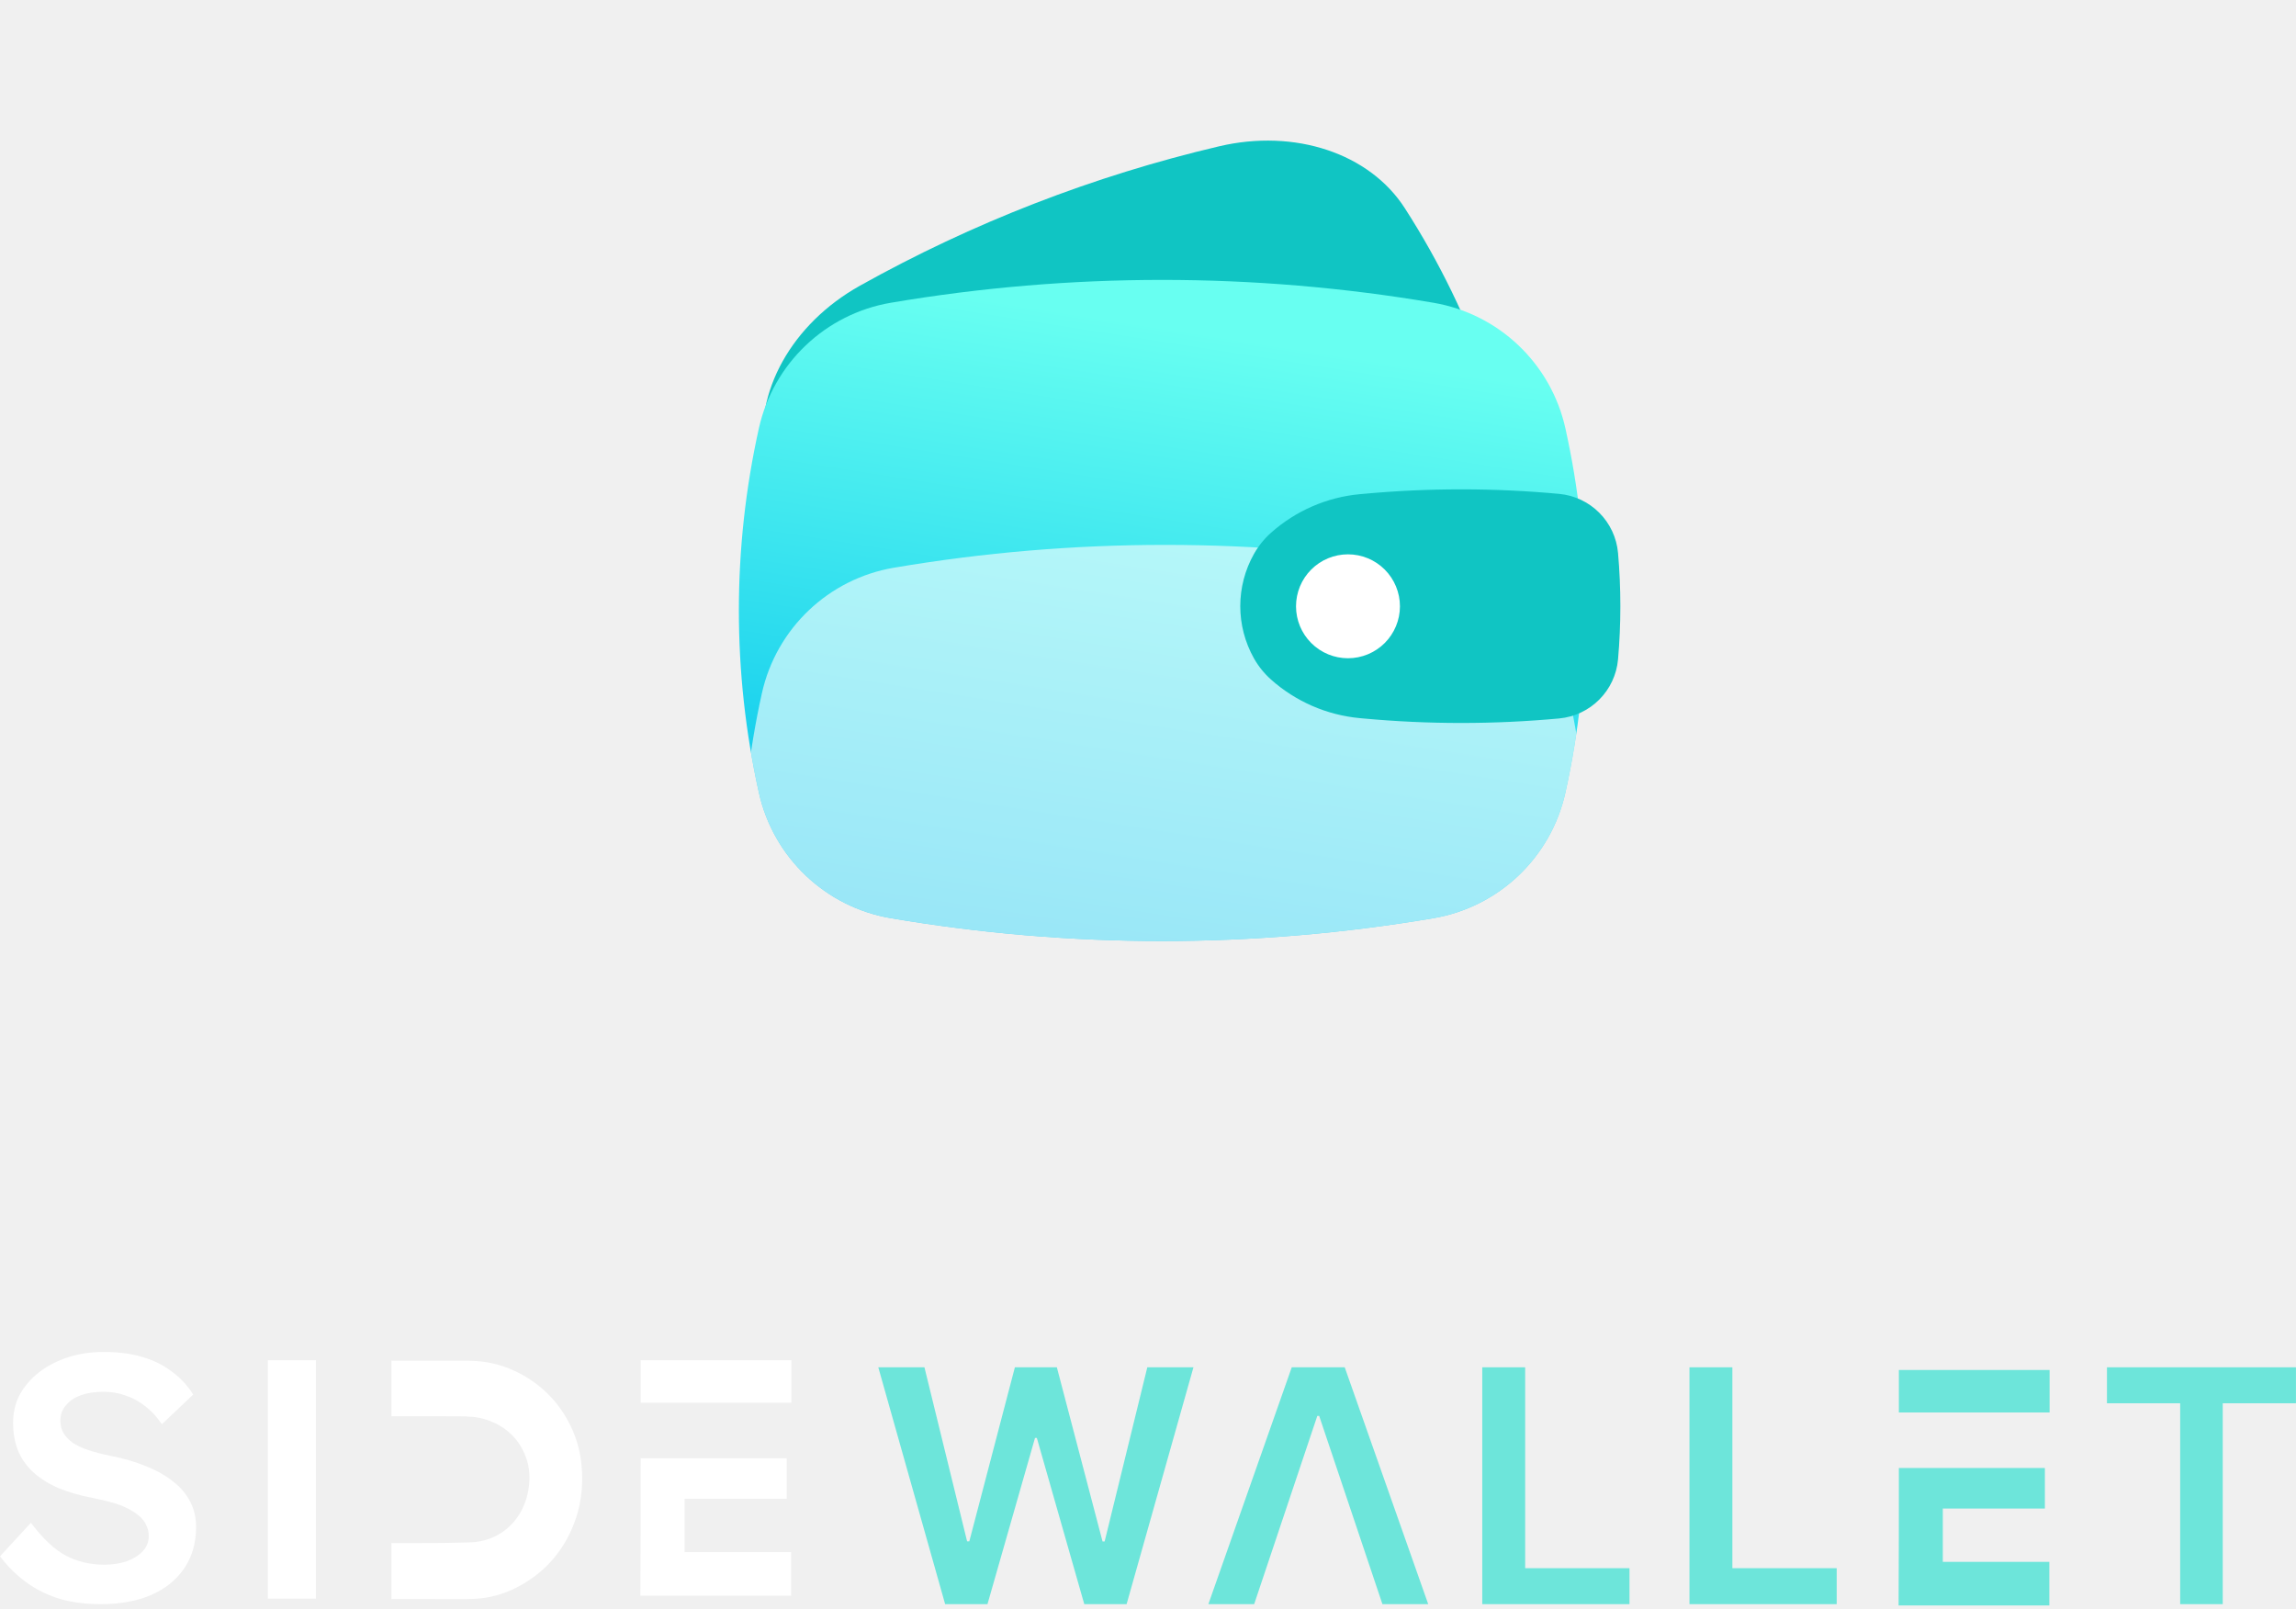
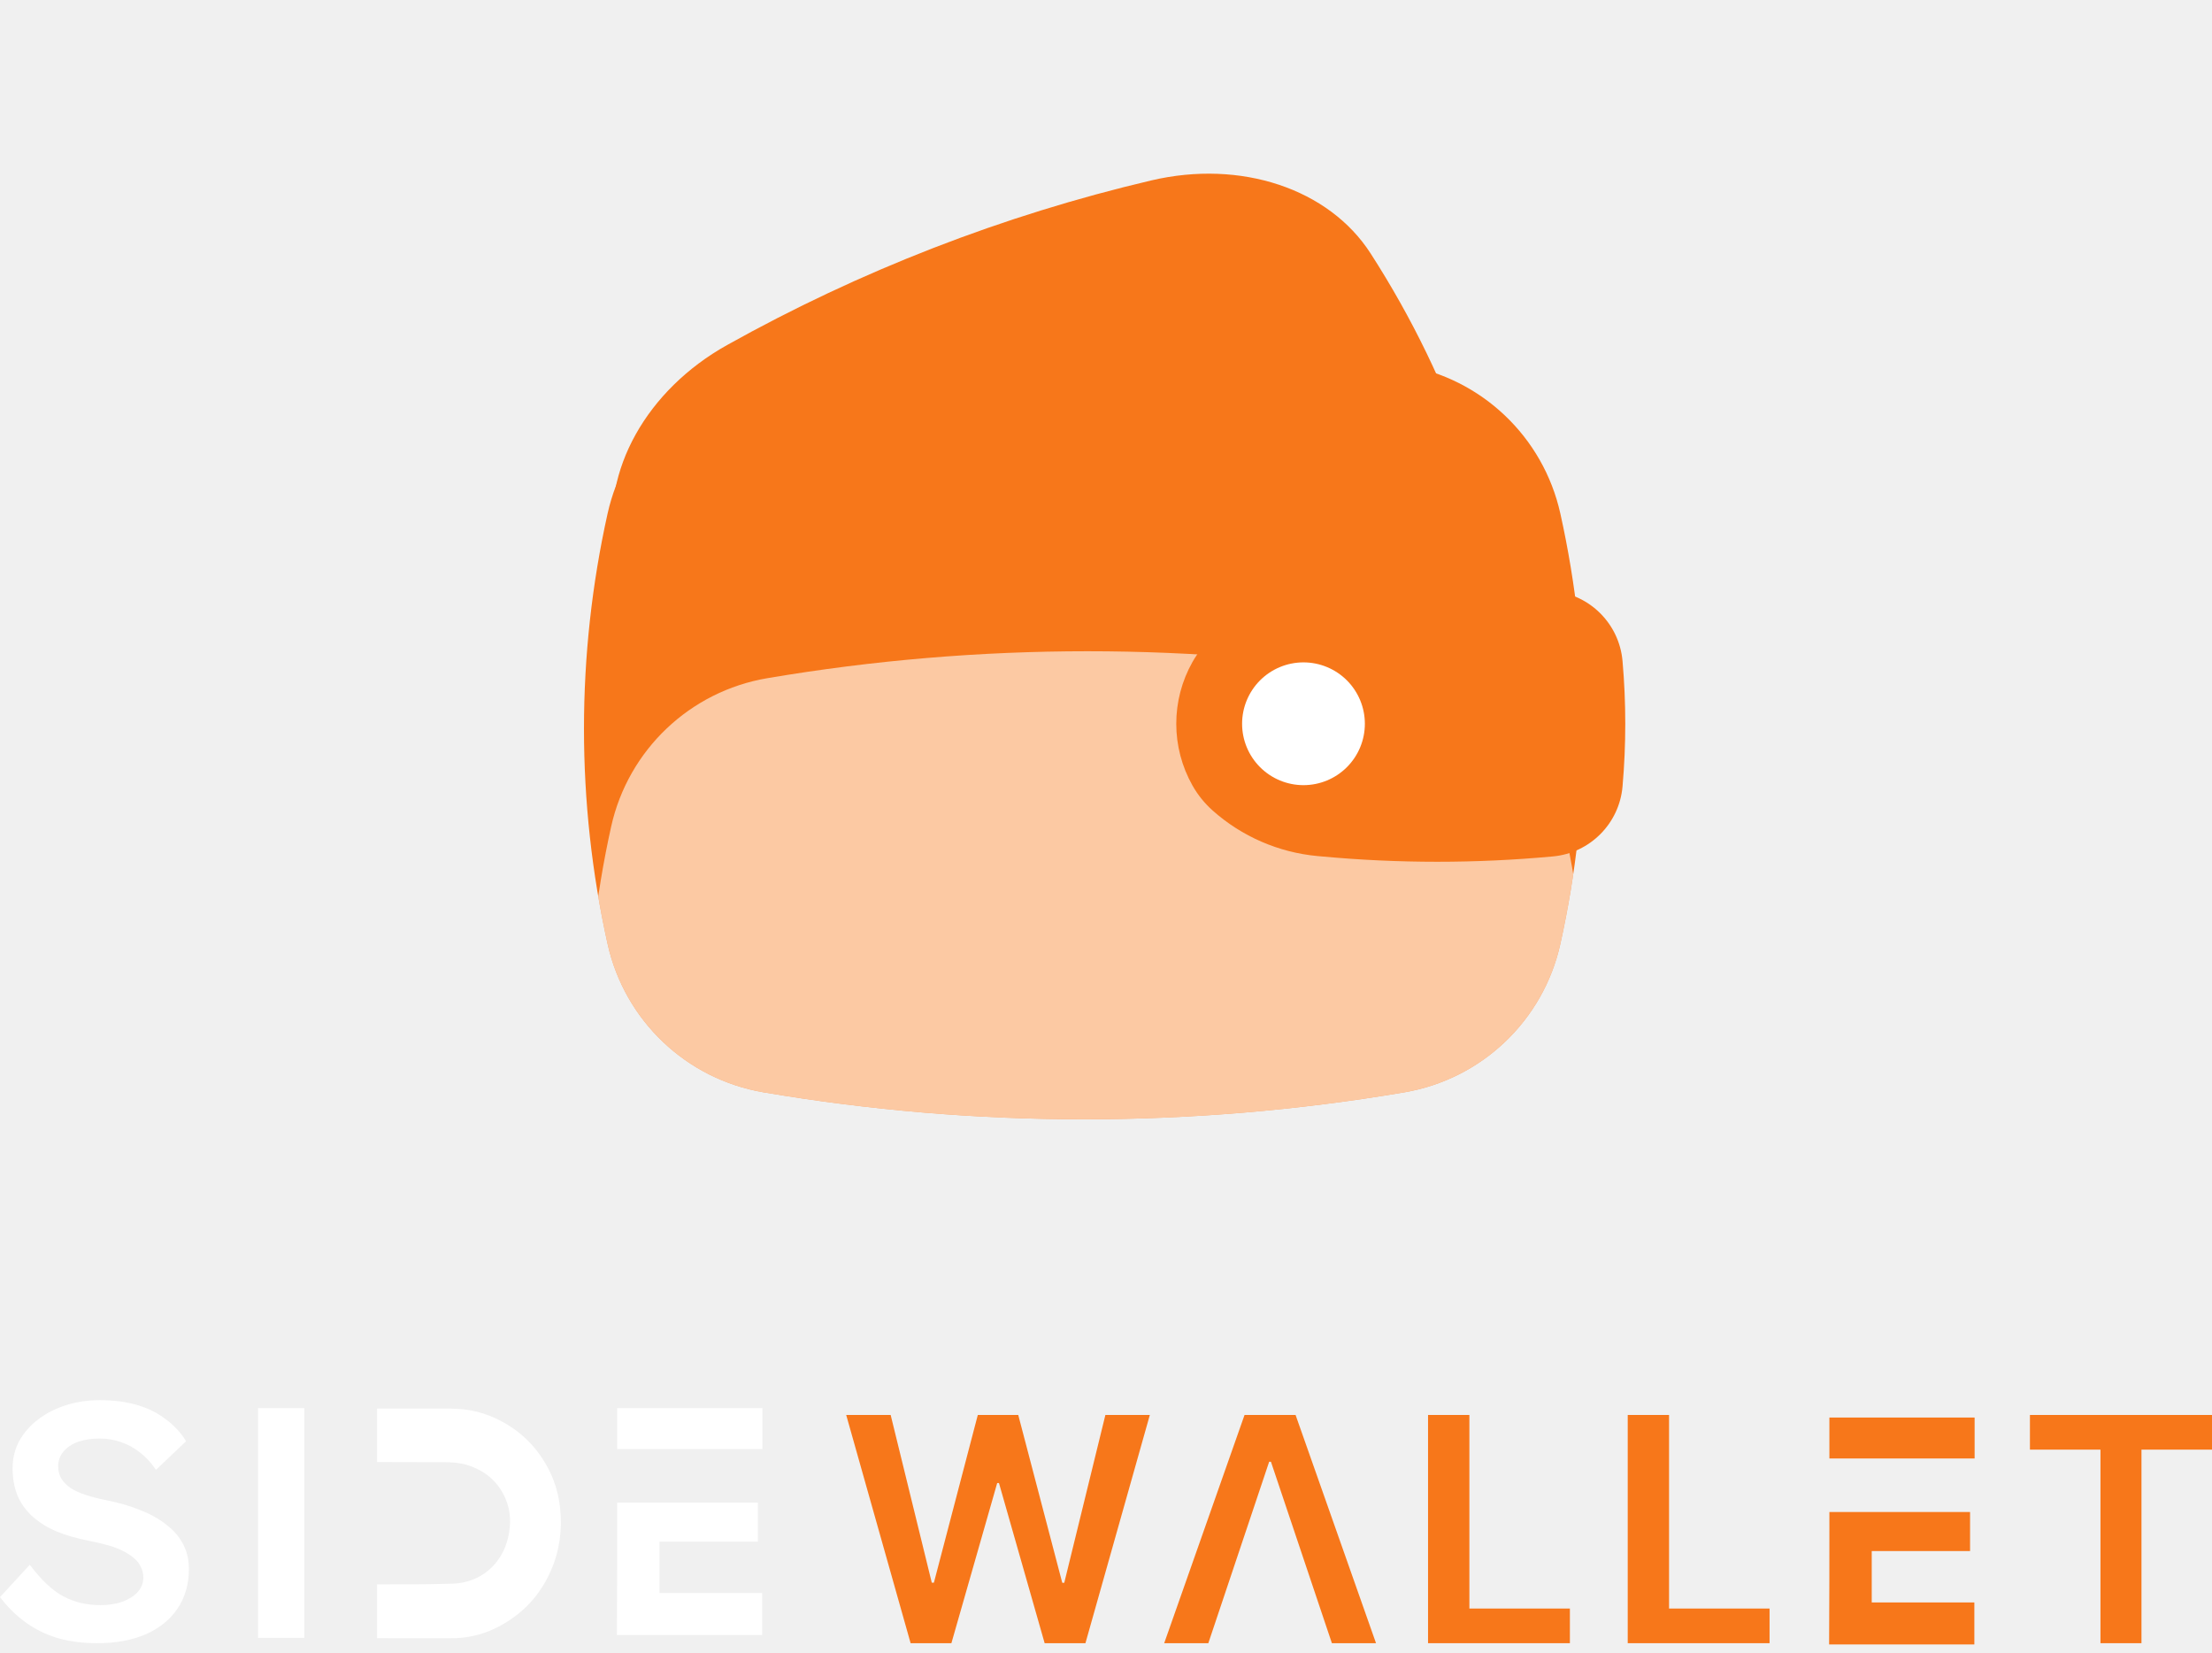
- <svg xmlns="http://www.w3.org/2000/svg" width="167" height="117" viewBox="0 0 167 117" fill="none">
-   <path d="M153.25 102.069V99.453H166.996V102.069H161.671V116.681H158.575V102.069H153.25Z" fill="#6DE5DA" />
-   <path d="M122.883 116.681V99.453H126.004V114.065H133.592V116.681H122.883Z" fill="#6DE5DA" />
-   <path d="M107.812 116.681V99.453H110.933V114.065H118.521V116.681H107.812Z" fill="#6DE5DA" />
-   <path d="M91.222 116.681H87.891L93.956 99.453H97.809L103.882 116.681H100.551L95.95 102.986H95.815L91.222 116.681Z" fill="#6DE5DA" />
-   <path d="M68.745 116.681L63.883 99.453H67.239L70.343 112.114H70.503L73.818 99.453H76.871L80.194 112.122H80.346L83.45 99.453H86.806L81.944 116.681H78.865L75.416 104.593H75.281L71.824 116.681H68.745Z" fill="#6DE5DA" />
-   <path d="M148.735 109.728V106.779H138.114V106.779C138.114 110.152 138.114 113.465 138.094 116.777H149.058V113.606H141.31V109.728H148.735Z" fill="#6DE5DA" />
-   <path d="M149.078 102.739V99.648H138.114V102.739H149.078Z" fill="#6DE5DA" />
-   <rect x="22.977" y="98.938" width="17.344" height="3.493" transform="rotate(90 22.9766 98.9375)" fill="white" />
-   <path d="M57.219 109.017V106.068H46.598V106.068C46.598 109.441 46.598 112.754 46.578 116.066H57.542V112.895H49.795V109.017H57.219Z" fill="white" />
-   <path d="M57.563 102.028V98.938H46.598V102.028H57.563Z" fill="white" />
-   <path d="M7.329 116.682C6.253 116.682 5.265 116.555 4.366 116.301C3.466 116.029 2.655 115.631 1.932 115.106C1.208 114.581 0.564 113.946 0 113.201L2.249 110.761C3.113 111.913 3.96 112.709 4.789 113.15C5.618 113.59 6.553 113.81 7.594 113.81C8.194 113.81 8.741 113.726 9.234 113.556C9.728 113.37 10.116 113.124 10.399 112.819C10.681 112.498 10.822 112.133 10.822 111.727C10.822 111.439 10.76 111.176 10.637 110.939C10.531 110.685 10.363 110.465 10.134 110.278C9.905 110.075 9.623 109.889 9.287 109.719C8.952 109.55 8.573 109.406 8.15 109.287C7.726 109.169 7.259 109.059 6.747 108.957C5.777 108.771 4.93 108.525 4.207 108.22C3.484 107.898 2.875 107.509 2.381 107.051C1.887 106.577 1.526 106.052 1.297 105.476C1.067 104.883 0.953 104.214 0.953 103.469C0.953 102.723 1.12 102.037 1.455 101.41C1.808 100.784 2.284 100.242 2.884 99.784C3.484 99.327 4.181 98.971 4.974 98.717C5.768 98.463 6.624 98.336 7.541 98.336C8.582 98.336 9.508 98.454 10.319 98.692C11.148 98.929 11.872 99.285 12.489 99.759C13.124 100.216 13.644 100.775 14.05 101.436L11.775 103.596C11.422 103.071 11.025 102.639 10.584 102.3C10.143 101.944 9.667 101.682 9.155 101.512C8.643 101.326 8.105 101.233 7.541 101.233C6.906 101.233 6.35 101.317 5.874 101.487C5.415 101.656 5.054 101.902 4.789 102.224C4.525 102.529 4.392 102.901 4.392 103.342C4.392 103.68 4.472 103.985 4.63 104.256C4.789 104.51 5.01 104.739 5.292 104.942C5.592 105.146 5.971 105.324 6.43 105.476C6.888 105.628 7.409 105.764 7.991 105.883C8.961 106.069 9.834 106.323 10.61 106.645C11.386 106.95 12.048 107.322 12.595 107.763C13.142 108.186 13.556 108.678 13.838 109.237C14.121 109.779 14.262 110.389 14.262 111.066C14.262 112.235 13.971 113.243 13.389 114.09C12.824 114.92 12.021 115.564 10.981 116.021C9.94 116.461 8.723 116.682 7.329 116.682Z" fill="white" />
-   <path fill-rule="evenodd" clip-rule="evenodd" d="M28.469 116.307C28.905 116.307 29.341 116.308 29.777 116.309C31.145 116.311 32.513 116.313 33.88 116.311C34.258 116.311 34.639 116.298 35.014 116.254C36.001 116.14 36.929 115.829 37.801 115.351C39.533 114.4 40.801 113.019 41.594 111.205C42.25 109.703 42.46 108.131 42.291 106.504C42.175 105.378 41.849 104.318 41.304 103.328C40.476 101.828 39.303 100.681 37.785 99.89C36.808 99.381 35.77 99.075 34.671 99C34.227 98.97 33.781 98.97 33.335 98.971C33.278 98.971 33.22 98.971 33.163 98.97C31.598 98.969 30.033 98.969 28.469 98.969V103.01C28.667 103.009 28.866 103.008 29.064 103.008C29.802 103.008 30.539 103.011 31.276 103.014C31.988 103.017 32.7 103.019 33.412 103.019C34.059 103.019 34.702 103.048 35.325 103.248C36.63 103.667 37.6 104.475 38.155 105.745C38.573 106.701 38.597 107.694 38.365 108.699C37.889 110.756 36.25 112.128 34.181 112.189C33.145 112.219 32.11 112.234 31.075 112.239C30.206 112.243 29.337 112.244 28.469 112.243V116.307Z" fill="white" />
-   <path d="M56.934 39.121C56.391 37.176 55.949 35.203 55.611 33.211C54.816 28.532 57.599 23.546 62.549 20.78C70.723 16.211 79.554 12.784 88.67 10.642C94.189 9.345 99.609 11.149 102.177 15.139C104.718 19.085 106.755 23.289 108.262 27.688L56.934 39.121Z" fill="#10C5C3" />
-   <path d="M64.807 66.788C60.044 65.981 56.245 62.37 55.197 57.654C53.257 48.927 53.257 39.88 55.197 31.153C56.245 26.437 60.044 22.826 64.807 22.019C77.861 19.806 91.195 19.806 104.249 22.019C109.012 22.826 112.81 26.437 113.859 31.153C115.799 39.88 115.799 48.926 113.859 57.654C112.811 62.37 109.012 65.981 104.249 66.788C91.195 69.001 77.861 69.001 64.807 66.788Z" fill="url(#paint0_linear_1082_892)" />
-   <mask id="mask0_1082_892" style="mask-type:alpha" maskUnits="userSpaceOnUse" x="53" y="20" width="63" height="49">
-     <path d="M64.807 66.788C60.044 65.981 56.245 62.37 55.197 57.654C53.257 48.927 53.257 39.88 55.197 31.153C56.245 26.437 60.044 22.826 64.807 22.019C77.861 19.806 91.195 19.806 104.249 22.019C109.012 22.826 112.81 26.437 113.859 31.153C115.799 39.88 115.799 48.926 113.859 57.654C112.811 62.37 109.012 65.981 104.249 66.788C91.195 69.001 77.861 69.001 64.807 66.788Z" fill="url(#paint1_linear_1082_892)" />
+ <svg xmlns="http://www.w3.org/2000/svg" width="158" height="118" viewBox="0 0 158 118" fill="none">
+   <path d="M45.417 45.924C44.786 43.667 44.274 41.378 43.882 39.068C42.959 33.64 46.188 27.855 51.93 24.646C61.413 19.346 71.657 15.371 82.233 12.886C88.636 11.381 94.922 13.474 97.902 18.102C100.85 22.68 103.213 27.558 104.961 32.66L45.417 45.924Z" fill="#F7771A" />
+   <path d="M54.549 78.016C49.023 77.079 44.617 72.89 43.4 67.42C41.15 57.295 41.15 46.8 43.4 36.676C44.616 31.205 49.023 27.016 54.549 26.079C69.693 23.513 85.161 23.513 100.305 26.079C105.83 27.016 110.237 31.205 111.453 36.676C113.704 46.8 113.704 57.294 111.453 67.42C110.238 72.89 105.83 77.079 100.305 78.016C85.161 80.582 69.693 80.582 54.549 78.016Z" fill="#F7771A" />
+   <mask id="mask0_4394_2431" style="mask-type:alpha" maskUnits="userSpaceOnUse" x="41" y="24" width="73" height="56">
+     <path d="M54.549 78.016C49.023 77.079 44.617 72.89 43.4 67.42C41.15 57.295 41.15 46.8 43.4 36.676C44.616 31.205 49.023 27.016 54.549 26.079C69.693 23.513 85.161 23.513 100.305 26.079C105.83 27.016 110.237 31.205 111.453 36.676C113.704 46.8 113.704 57.294 111.453 67.42C110.238 72.89 105.83 77.079 100.305 78.016C85.161 80.582 69.693 80.582 54.549 78.016Z" fill="url(#paint0_linear_4394_2431)" />
  </mask>
-   <g mask="url(#mask0_1082_892)">
-     <path opacity="0.6" d="M65.026 86.062C60.263 85.254 56.464 81.643 55.416 76.928C53.476 68.2 53.476 59.154 55.416 50.426C56.463 45.711 60.263 42.1 65.026 41.292C78.08 39.08 91.413 39.08 104.468 41.292C109.231 42.1 113.029 45.711 114.078 50.426C116.017 59.153 116.017 68.2 114.078 76.928C113.03 81.643 109.231 85.254 104.468 86.062C91.413 88.274 78.08 88.274 65.026 86.062Z" fill="white" />
+   <g mask="url(#mask0_4394_2431)">
+     <path opacity="0.6" d="M54.804 100.373C49.278 99.436 44.872 95.247 43.655 89.777C41.405 79.652 41.405 69.157 43.655 59.033C44.871 53.562 49.278 49.373 54.804 48.437C69.948 45.87 85.416 45.87 100.56 48.437C106.085 49.373 110.492 53.562 111.708 59.033C113.958 69.157 113.958 79.651 111.708 89.777C110.493 95.247 106.085 99.436 100.56 100.373C85.416 102.94 69.948 102.94 54.804 100.373Z" fill="white" />
  </g>
-   <path d="M92.447 49.428C94.245 51.029 96.509 52.013 98.906 52.235L99.155 52.258C103.894 52.696 108.665 52.696 113.404 52.258C115.686 52.047 117.489 50.234 117.689 47.952C117.913 45.382 117.913 42.798 117.689 40.229C117.489 37.947 115.686 36.134 113.404 35.923C108.665 35.484 103.894 35.484 99.155 35.923L98.906 35.945C96.509 36.167 94.245 37.151 92.447 38.752C91.951 39.194 91.532 39.715 91.206 40.293C90.554 41.452 90.211 42.76 90.211 44.089C90.211 45.419 90.554 46.727 91.206 47.886C91.532 48.464 91.951 48.985 92.447 49.426V49.428Z" fill="#10C5C3" />
-   <path d="M94.266 44.1C94.266 45.102 94.664 46.063 95.373 46.772C96.081 47.481 97.043 47.879 98.045 47.879C99.047 47.879 100.009 47.481 100.718 46.772C101.426 46.063 101.825 45.102 101.825 44.1C101.825 43.097 101.426 42.136 100.718 41.427C100.009 40.718 99.047 40.32 98.045 40.32C97.043 40.32 96.081 40.718 95.373 41.427C94.664 42.136 94.266 43.097 94.266 44.1Z" fill="white" />
+   <path d="M86.612 57.883C88.699 59.741 91.325 60.882 94.106 61.14L94.394 61.166C99.893 61.675 105.426 61.675 110.925 61.166C113.571 60.921 115.664 58.818 115.895 56.171C116.156 53.19 116.156 50.192 115.895 47.211C115.664 44.564 113.571 42.461 110.925 42.216C105.426 41.707 99.893 41.707 94.394 42.216L94.106 42.242C91.325 42.5 88.699 43.641 86.612 45.499C86.037 46.011 85.551 46.615 85.173 47.286C84.416 48.63 84.019 50.147 84.019 51.69C84.019 53.233 84.416 54.749 85.173 56.094C85.551 56.765 86.037 57.369 86.612 57.881V57.883Z" fill="#F7771A" />
+   <path d="M88.721 51.692C88.721 52.855 89.183 53.97 90.005 54.792C90.827 55.614 91.942 56.076 93.105 56.076C94.268 56.076 95.383 55.614 96.206 54.792C97.028 53.97 97.49 52.855 97.49 51.692C97.49 50.529 97.028 49.414 96.206 48.591C95.383 47.769 94.268 47.307 93.105 47.307C91.942 47.307 90.827 47.769 90.005 48.591C89.183 49.414 88.721 50.529 88.721 51.692Z" fill="white" />
+   <path d="M144.995 103.533V101.057H158V103.533H152.962V117.357H150.033V103.533H144.995Z" fill="#F7771A" />
+   <path d="M116.266 117.357V101.057H119.218V114.882H126.397V117.357H116.266Z" fill="#F7771A" />
+   <path d="M102.003 117.357V101.057H104.956V114.882H112.135V117.357H102.003Z" fill="#F7771A" />
+   <path d="M86.309 117.357H83.157L88.896 101.057H92.541L98.287 117.357H95.135L90.782 104.4H90.654L86.309 117.357Z" fill="#F7771A" />
+   <path d="M65.044 117.357L60.443 101.057H63.619L66.556 113.035H66.707L69.843 101.057H72.732L75.876 113.043H76.019L78.956 101.057H82.131L77.531 117.357H74.618L71.355 105.92H71.228L67.957 117.357H65.044Z" fill="#F7771A" />
+   <path d="M140.719 110.777V107.987H130.671V107.988C130.671 111.179 130.671 114.313 130.651 117.447H141.025V114.447H133.695V110.777H140.719Z" fill="#F7771A" />
+   <path d="M141.044 104.165V101.241H130.671V104.165H141.044Z" fill="#F7771A" />
+   <rect x="21.738" y="100.569" width="16.409" height="3.305" transform="rotate(90 21.7383 100.569)" fill="white" />
+   <path d="M54.133 110.105V107.315H44.085V107.315C44.085 110.507 44.085 113.64 44.065 116.774H54.439V113.774H47.109V110.105H54.133Z" fill="white" />
+   <path d="M54.458 103.493V100.569H44.085V103.493H54.458Z" fill="white" />
+   <path d="M6.934 117.357C5.916 117.357 4.982 117.237 4.131 116.996C3.279 116.74 2.512 116.363 1.827 115.867C1.143 115.37 0.534 114.769 0 114.064L2.128 111.756C2.946 112.845 3.747 113.599 4.531 114.015C5.316 114.432 6.2 114.64 7.185 114.64C7.752 114.64 8.269 114.56 8.737 114.4C9.204 114.224 9.571 113.991 9.838 113.703C10.105 113.398 10.239 113.054 10.239 112.669C10.239 112.397 10.18 112.148 10.064 111.924C9.963 111.684 9.805 111.475 9.588 111.299C9.371 111.107 9.104 110.93 8.787 110.77C8.47 110.61 8.111 110.474 7.71 110.361C7.31 110.249 6.868 110.145 6.384 110.049C5.466 109.873 4.665 109.64 3.98 109.352C3.296 109.047 2.72 108.679 2.253 108.246C1.786 107.797 1.444 107.3 1.227 106.755C1.01 106.194 0.901 105.561 0.901 104.856C0.901 104.151 1.06 103.502 1.377 102.909C1.711 102.316 2.161 101.803 2.729 101.37C3.296 100.938 3.955 100.601 4.706 100.361C5.457 100.12 6.267 100 7.135 100C8.119 100 8.995 100.112 9.763 100.337C10.547 100.561 11.232 100.898 11.816 101.346C12.417 101.779 12.909 102.308 13.293 102.933L11.14 104.976C10.806 104.479 10.431 104.071 10.014 103.75C9.596 103.414 9.146 103.165 8.662 103.005C8.178 102.829 7.669 102.741 7.135 102.741C6.534 102.741 6.008 102.821 5.557 102.981C5.124 103.141 4.781 103.374 4.531 103.678C4.281 103.967 4.156 104.319 4.156 104.736C4.156 105.056 4.231 105.345 4.381 105.601C4.531 105.842 4.74 106.058 5.007 106.25C5.29 106.443 5.649 106.611 6.083 106.755C6.517 106.9 7.009 107.028 7.56 107.14C8.478 107.316 9.304 107.557 10.039 107.861C10.773 108.15 11.399 108.502 11.916 108.919C12.433 109.32 12.826 109.784 13.093 110.313C13.36 110.826 13.493 111.403 13.493 112.044C13.493 113.15 13.218 114.104 12.667 114.905C12.133 115.69 11.374 116.299 10.389 116.732C9.404 117.149 8.253 117.357 6.934 117.357Z" fill="white" />
+   <path fill-rule="evenodd" clip-rule="evenodd" d="M26.932 117.001C27.345 117.002 27.757 117.003 28.17 117.003C29.464 117.006 30.758 117.008 32.052 117.006C32.41 117.005 32.77 116.993 33.125 116.952C34.059 116.843 34.937 116.549 35.761 116.097C37.4 115.198 38.6 113.891 39.35 112.174C39.971 110.753 40.17 109.266 40.01 107.727C39.9 106.662 39.592 105.658 39.075 104.722C38.293 103.303 37.182 102.217 35.747 101.47C34.822 100.988 33.84 100.698 32.8 100.628C32.38 100.599 31.958 100.599 31.537 100.599C31.482 100.599 31.428 100.599 31.373 100.599C29.893 100.598 28.412 100.598 26.932 100.598V104.421C27.12 104.42 27.308 104.42 27.496 104.42C28.193 104.419 28.891 104.422 29.588 104.425C30.262 104.427 30.935 104.43 31.609 104.43C32.222 104.43 32.83 104.457 33.419 104.646C34.654 105.043 35.571 105.808 36.096 107.009C36.492 107.913 36.515 108.852 36.295 109.803C35.845 111.75 34.294 113.048 32.336 113.105C31.357 113.134 30.377 113.148 29.398 113.153C28.576 113.157 27.754 113.157 26.932 113.157V117.001Z" fill="white" />
  <defs>
-     <linearGradient id="paint0_linear_1082_892" x1="89.738" y1="24.541" x2="82.679" y2="69.671" gradientUnits="userSpaceOnUse">
-       <stop stop-color="#68FFF1" />
-       <stop offset="1" stop-color="#00C2EC" />
-     </linearGradient>
-     <linearGradient id="paint1_linear_1082_892" x1="89.738" y1="24.541" x2="82.679" y2="69.671" gradientUnits="userSpaceOnUse">
+     <linearGradient id="paint0_linear_4394_2431" x1="83.471" y1="29.005" x2="75.282" y2="81.36" gradientUnits="userSpaceOnUse">
      <stop stop-color="#68FFF1" />
      <stop offset="1" stop-color="#00C2EC" />
    </linearGradient>
  </defs>
</svg>
